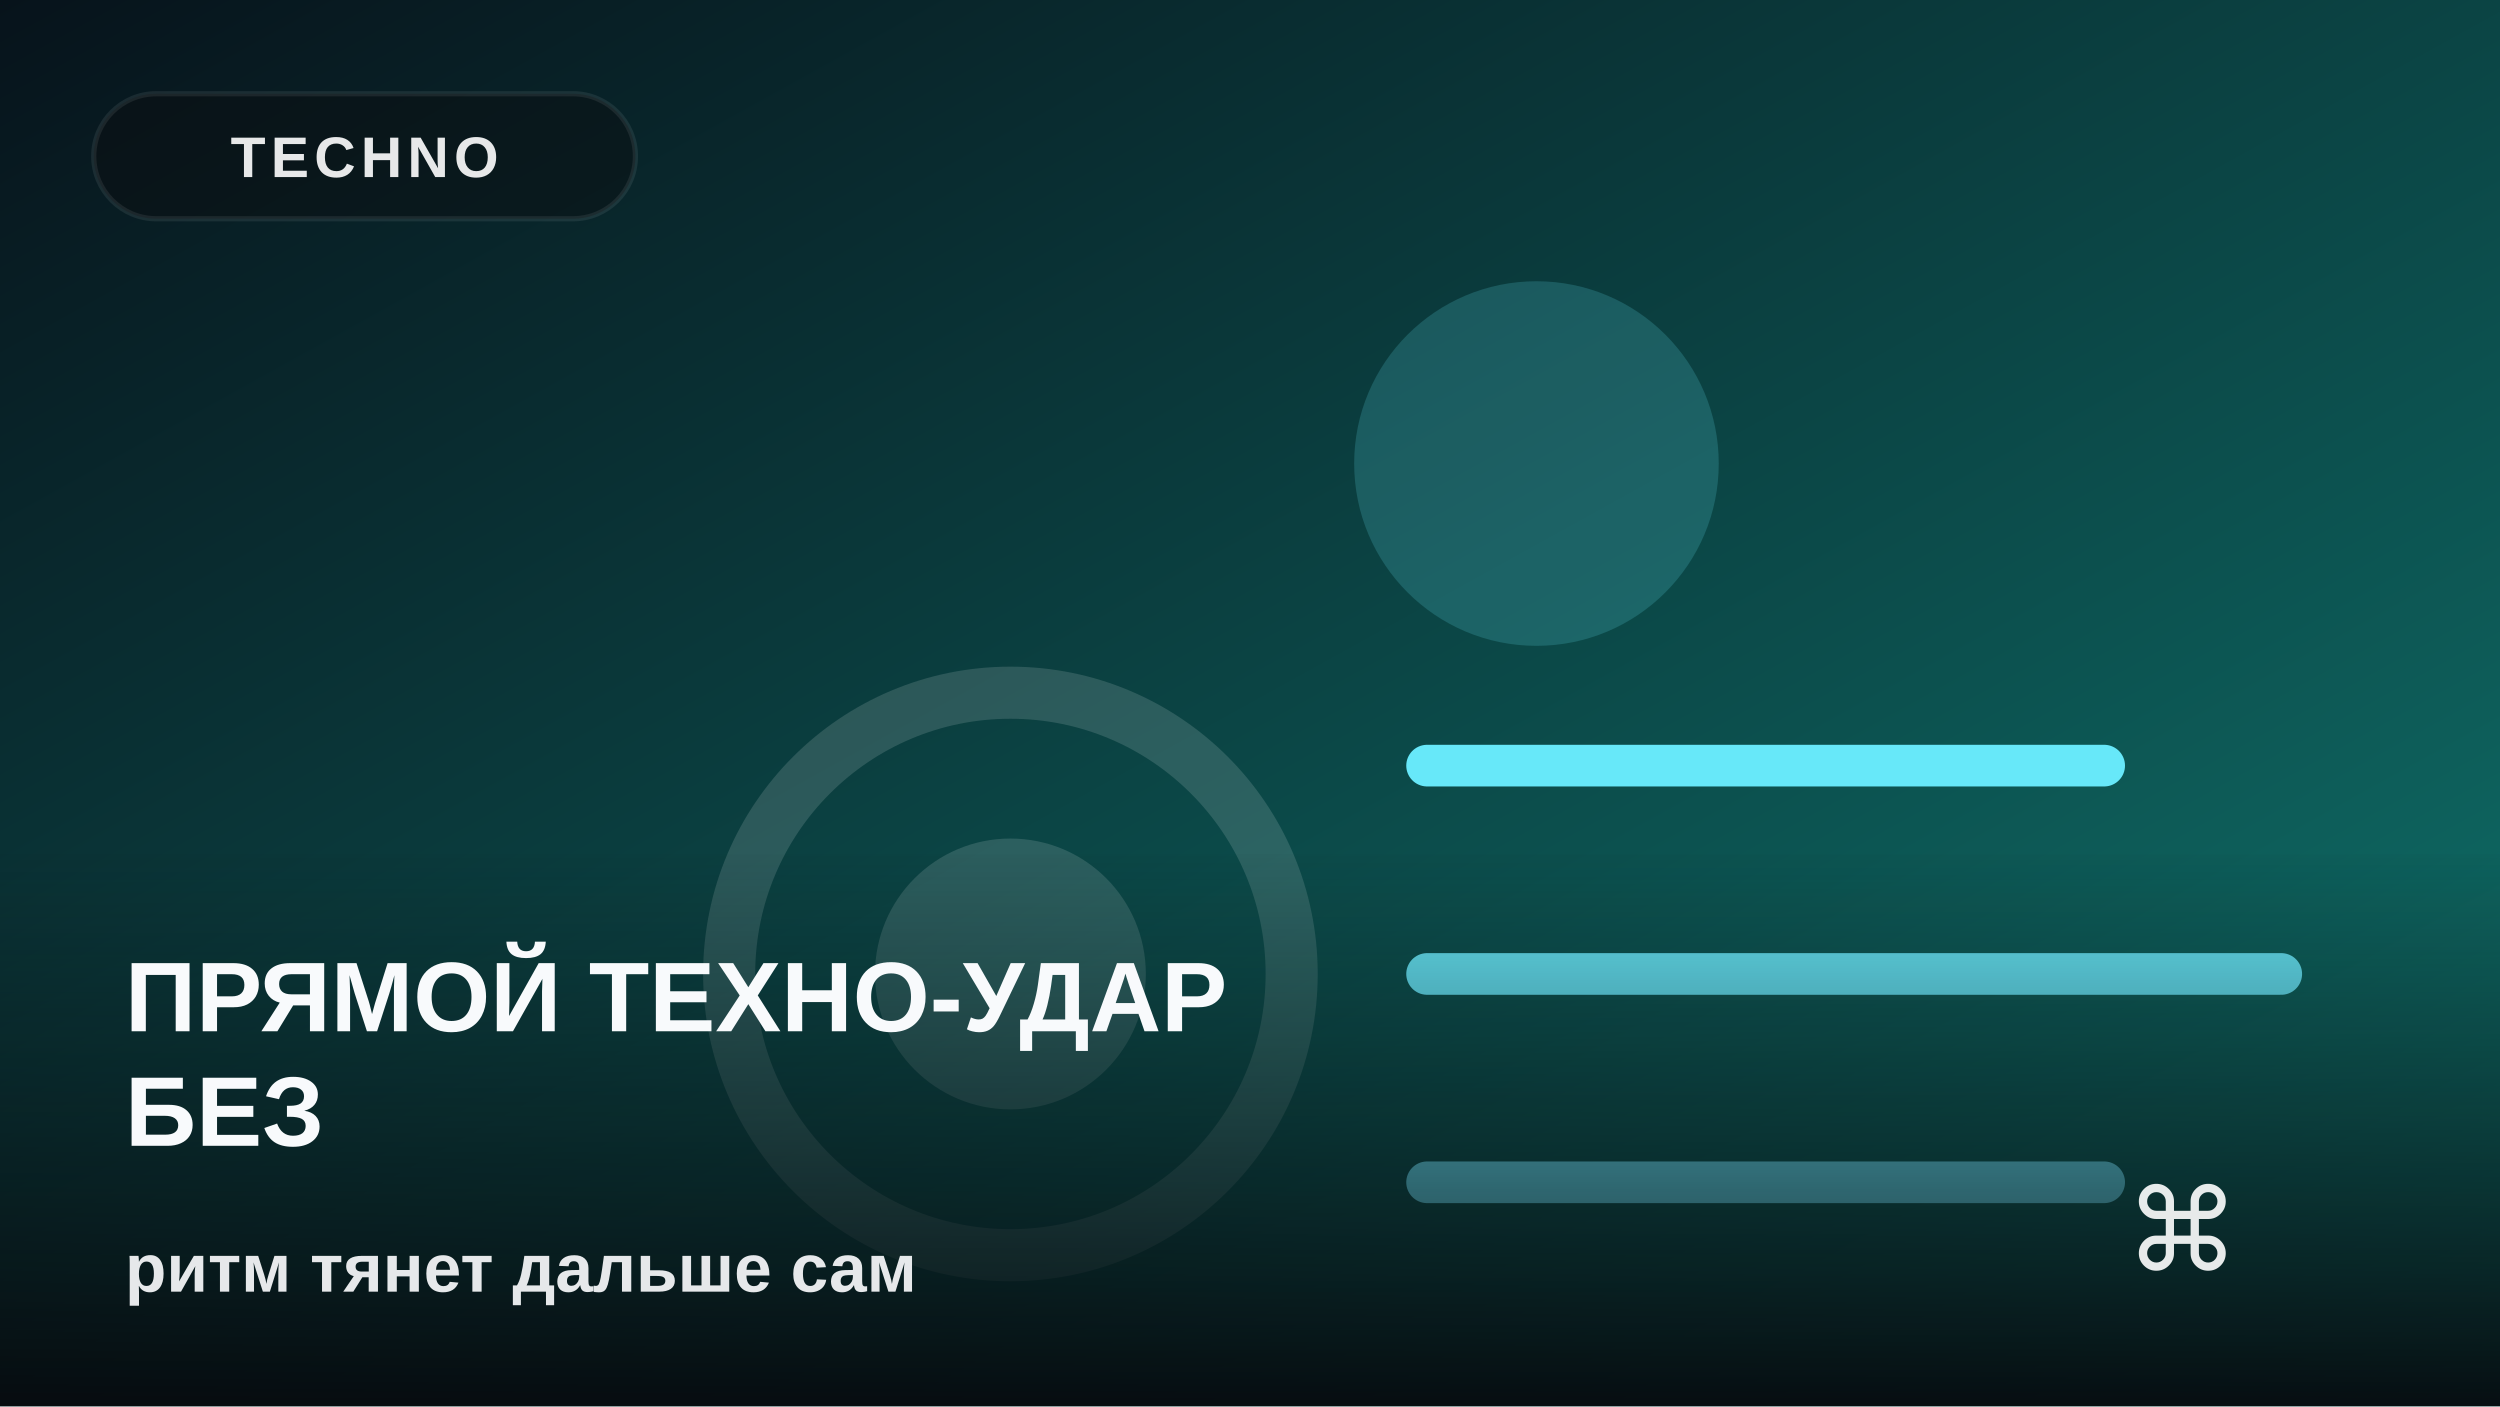
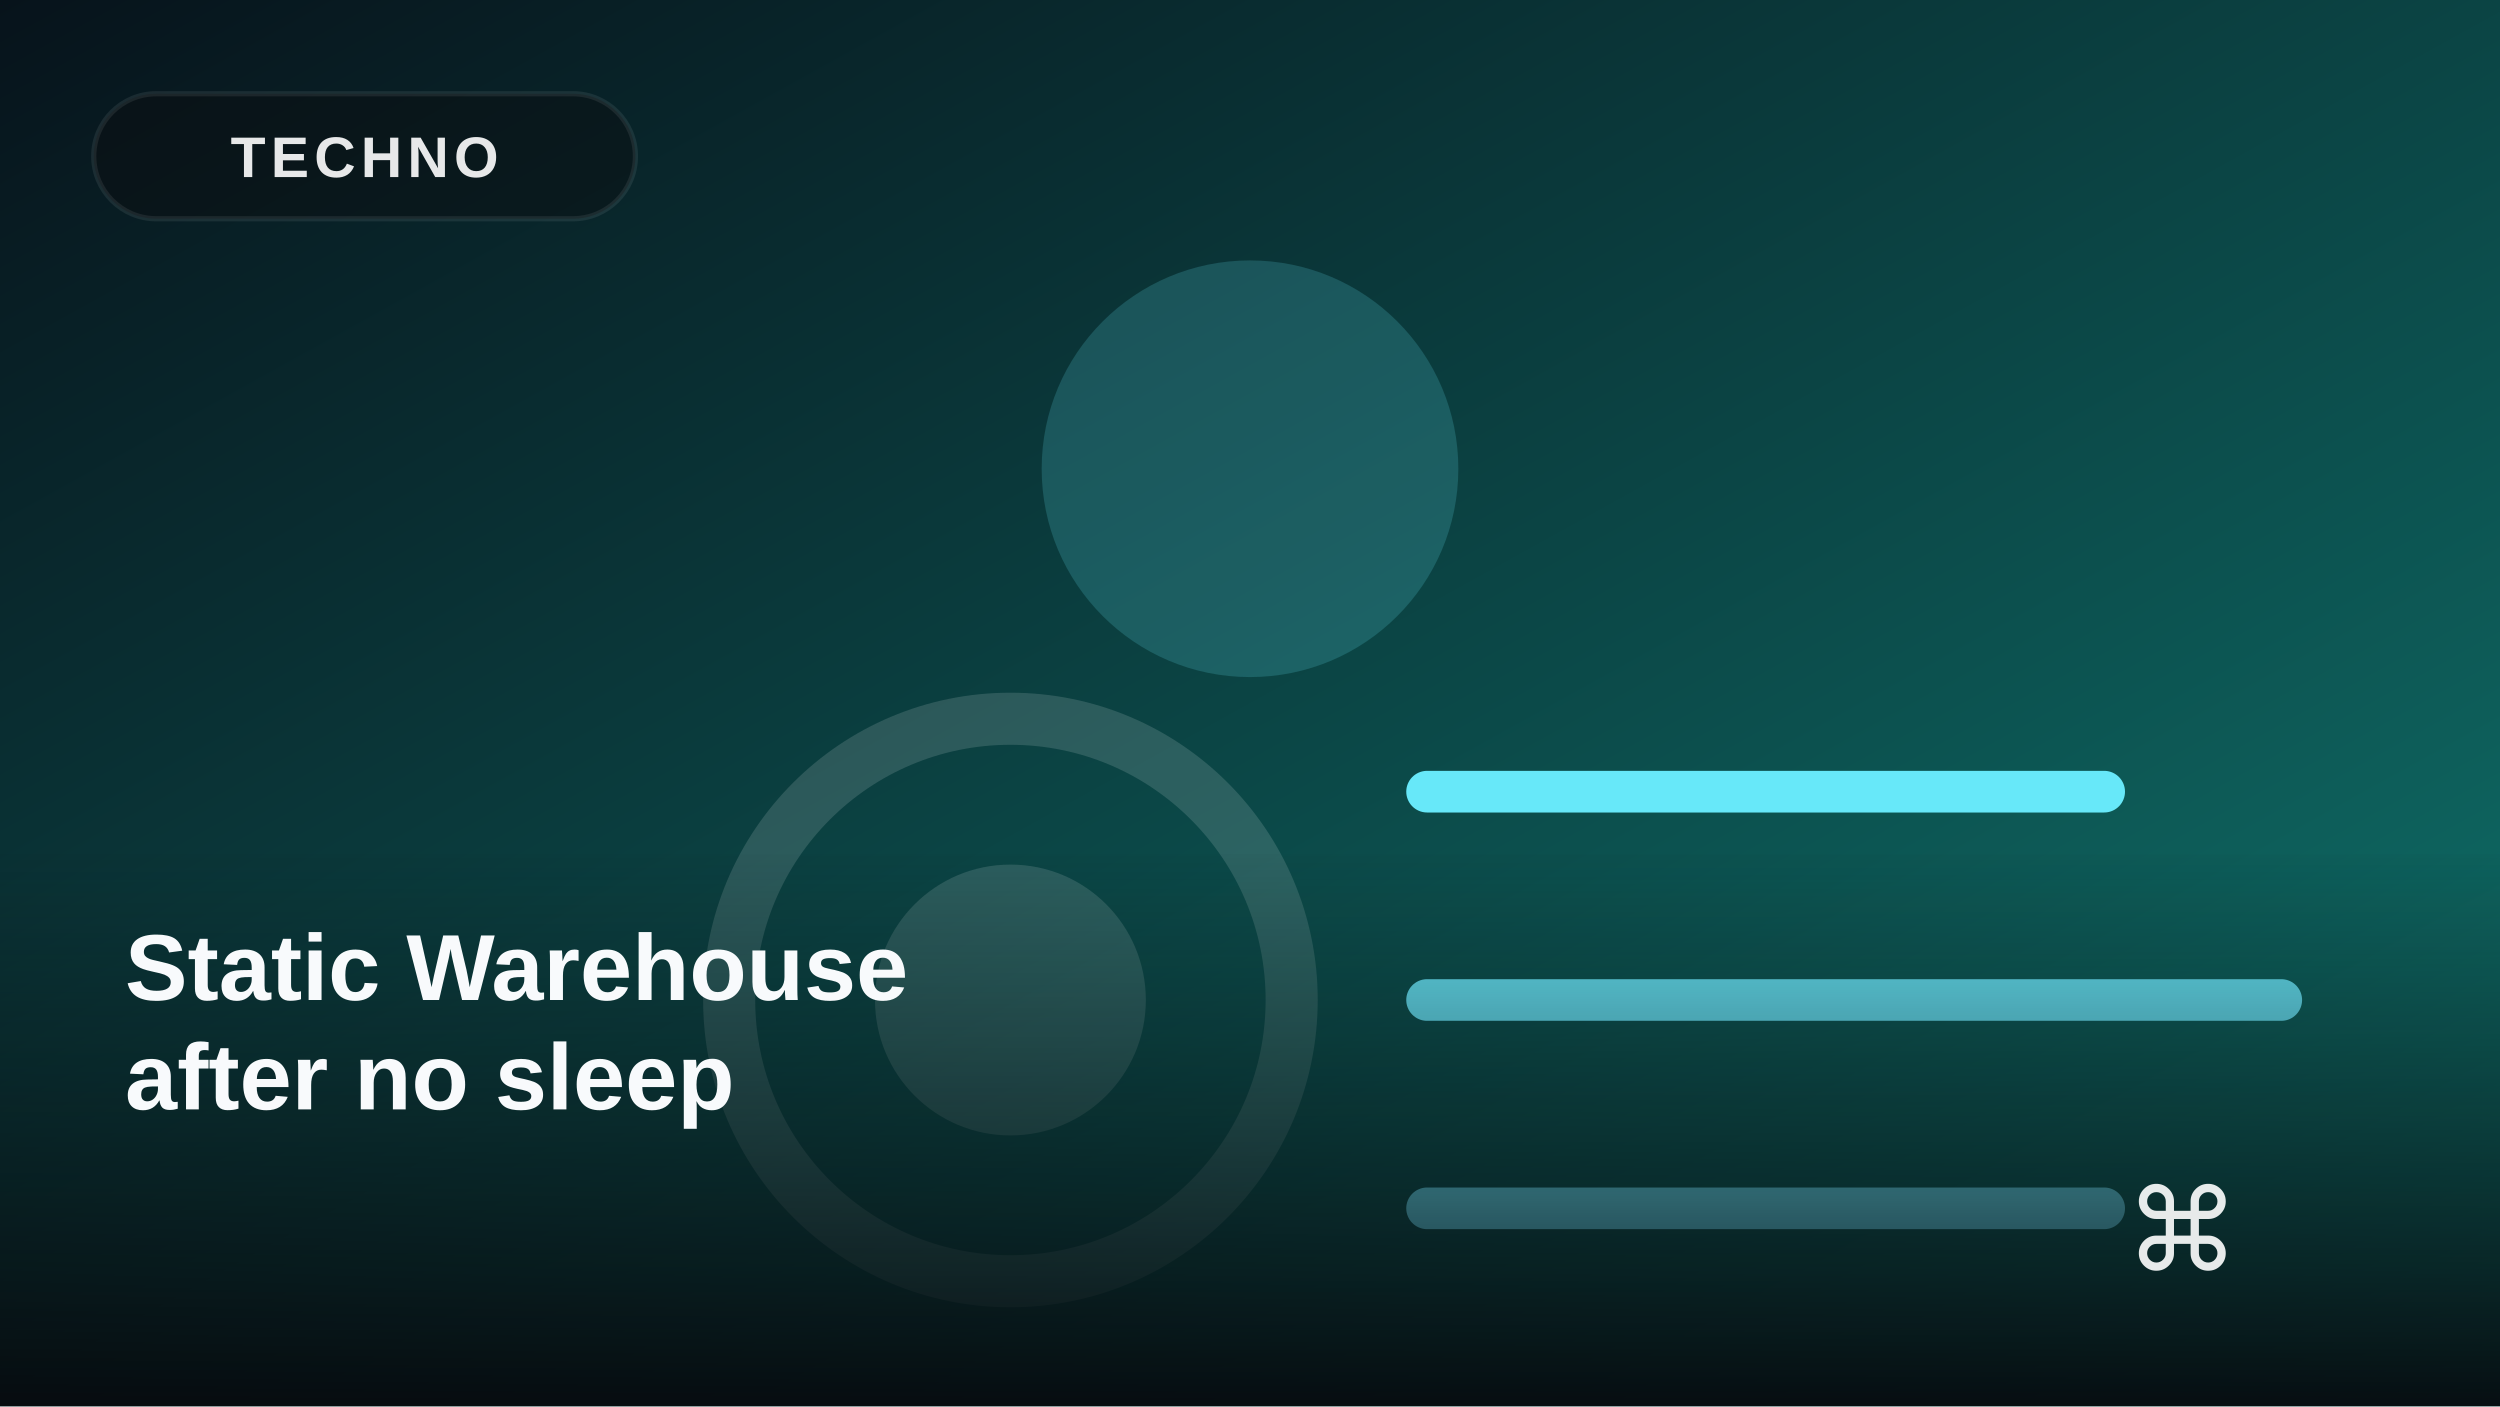
<svg xmlns="http://www.w3.org/2000/svg" viewBox="0 0 480 270" preserveAspectRatio="xMidYMid slice">
  <defs>
    <linearGradient id="bg-70" x1="0" y1="0" x2="1" y2="1">
      <stop offset="0%" stop-color="#07131b" />
      <stop offset="100%" stop-color="#0f766e" />
    </linearGradient>
    <linearGradient id="panel-70" x1="0" y1="1" x2="0" y2="0">
      <stop offset="0%" stop-color="rgba(6,8,12,0.94)" />
      <stop offset="100%" stop-color="rgba(6,8,12,0.02)" />
    </linearGradient>
  </defs>
  <rect width="480" height="270" fill="url(#bg-70)" />
-   <circle cx="295" cy="89" r="35" fill="#67e8f9" opacity="0.18" />
-   <circle cx="194" cy="187" r="54" fill="none" stroke="rgba(255,255,255,0.14)" stroke-width="10" />
-   <circle cx="194" cy="187" r="26" fill="rgba(255,255,255,0.14)" />
-   <path d="M274 147H404M274 187H438M274 227H404" fill="none" stroke="#67e8f9" stroke-width="8" stroke-linecap="round" />
+   <circle cx="240" cy="90" r="40" fill="#67e8f9" opacity="0.18" />
+   <circle cx="194" cy="192" r="54" fill="none" stroke="rgba(255,255,255,0.14)" stroke-width="10" />
+   <circle cx="194" cy="192" r="26" fill="rgba(255,255,255,0.14)" />
+   <path d="M274 152H404M274 192H438M274 232H404" fill="none" stroke="#67e8f9" stroke-width="8" stroke-linecap="round" />
  <rect y="164" width="480" height="106" fill="url(#panel-70)" />
  <rect x="18" y="18" width="104" height="24" rx="12" fill="rgba(10,10,12,0.42)" stroke="rgba(255,255,255,0.08)" />
  <text x="70" y="34" fill="rgba(255,255,255,0.9)" font-family="Arial, sans-serif" font-size="11" font-weight="700" text-anchor="middle" letter-spacing="1">TECHNO</text>
-   <text x="24" y="198" fill="#f8fafc" fill-opacity="1" font-family="Arial, sans-serif" font-size="19" font-weight="800">
-     <tspan x="24" dy="0">ПРЯМОЙ ТЕХНО-УДАР</tspan>
-     <tspan x="24" dy="22">БЕЗ</tspan>
-   </text>
-   <text x="24" y="248" fill="rgba(248,250,252,0.92)" fill-opacity="1" font-family="Arial, sans-serif" font-size="13" font-weight="600">
-     <tspan x="24" dy="0">ритм тянет дальше сам</tspan>
+   <text x="24" y="192" fill="#f8fafc" fill-opacity="1" font-family="Arial, sans-serif" font-size="18" font-weight="800">
+     <tspan x="24" dy="0">Static Warehouse</tspan>
+     <tspan x="24" dy="21">after no sleep</tspan>
  </text>
  <text x="430" y="244" fill="rgba(255,255,255,0.9)" font-family="Arial, sans-serif" font-size="22" text-anchor="end">⌘</text>
</svg>
